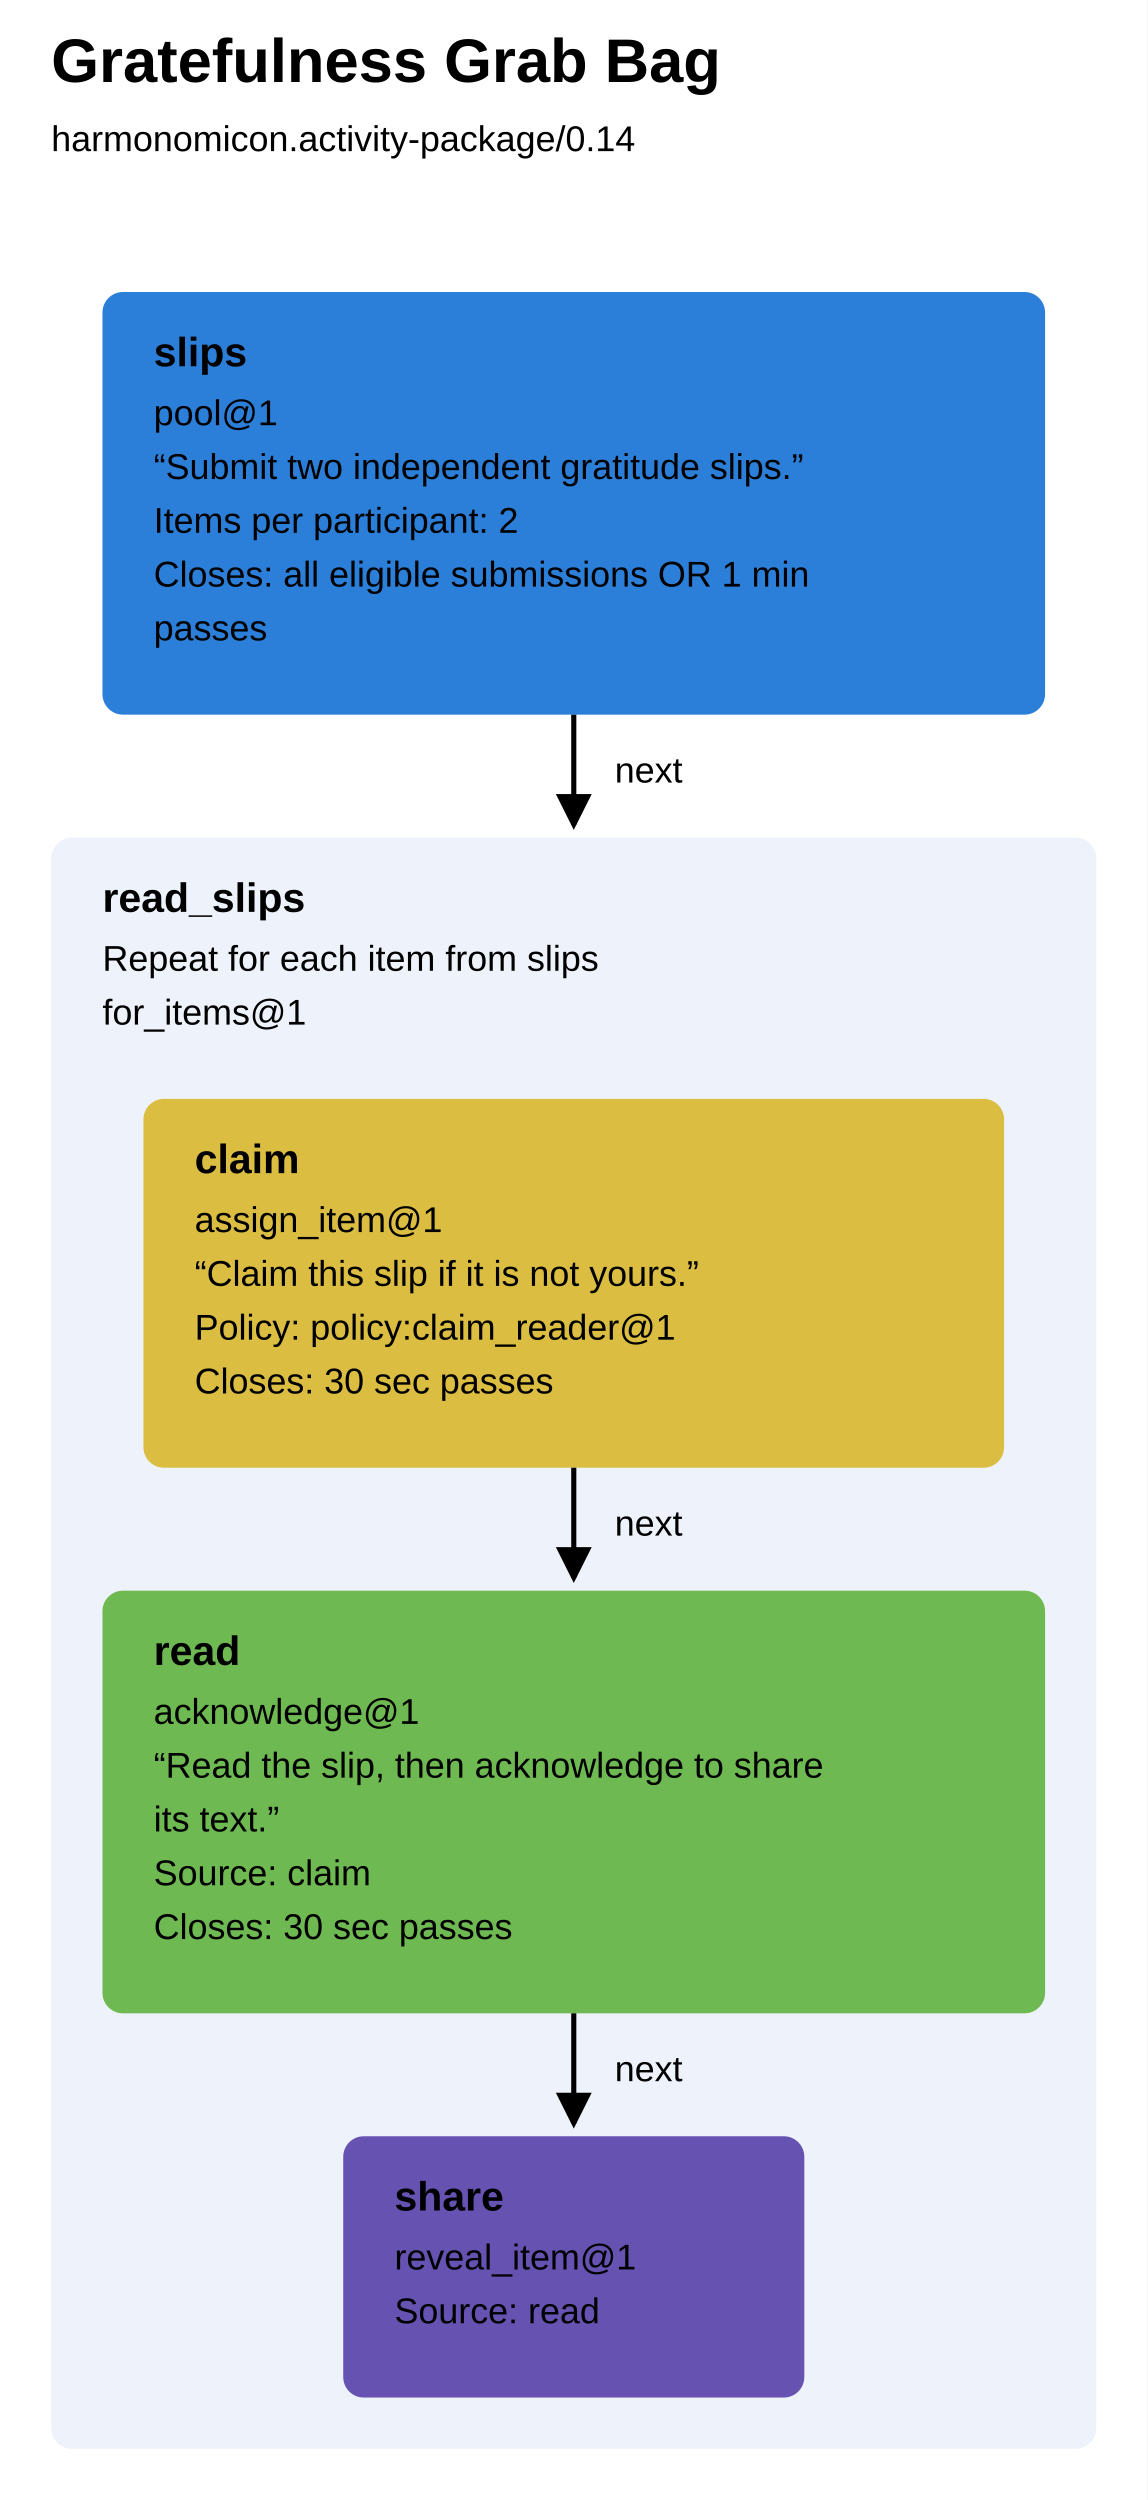
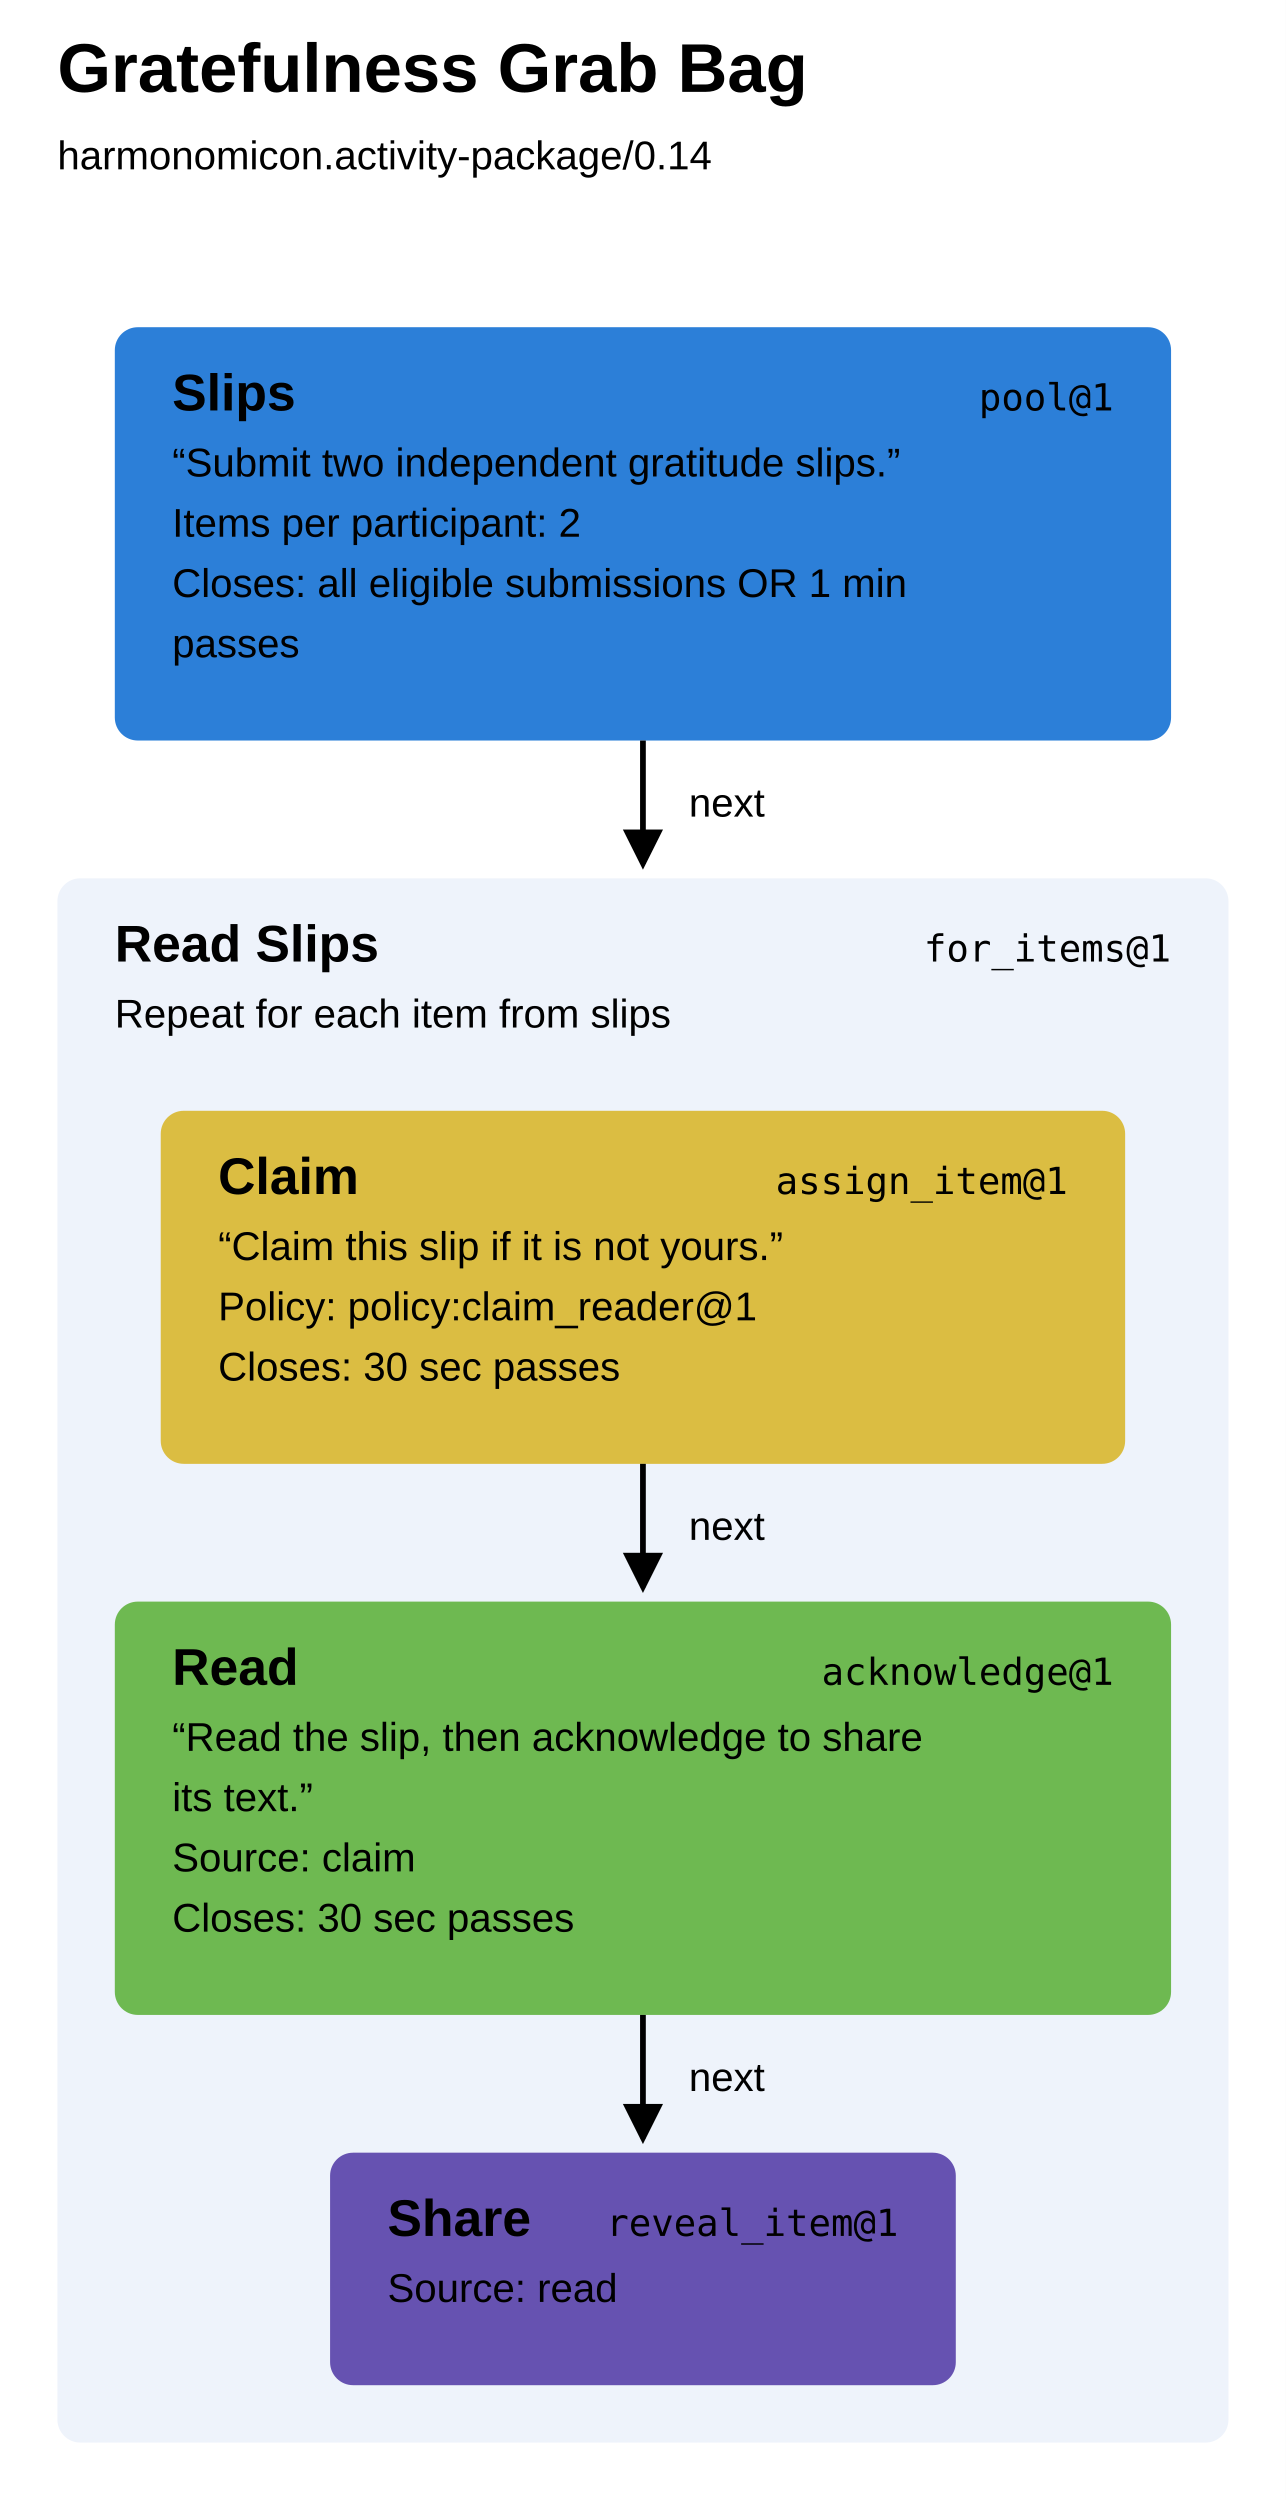
- <svg xmlns="http://www.w3.org/2000/svg" width="448" height="976" viewBox="0 0 448 976" aria-label="Gratefulness Grab Bag runbook" style="font-family:Arial,sans-serif;fill:black">
+ <svg xmlns="http://www.w3.org/2000/svg" width="448" height="871" viewBox="0 0 448 871" aria-label="Gratefulness Grab Bag runbook" style="font-family:Arial,sans-serif;fill:black">
  <defs>
    <marker id="arrow" markerWidth="7" markerHeight="7" refX="6" refY="3.5" orient="auto">
      <path d="M0 0L7 3.5L0 7" />
    </marker>
  </defs>
  <rect width="100%" height="100%" fill="white" />
  <text x="20" y="32" font-size="24" font-weight="700">Gratefulness Grab Bag</text>
  <text x="20" y="59" font-size="14">harmonomicon.activity-package/0.14</text>
  <g data-step="slips" tabindex="0" role="button" aria-label="slips pool@1">
-     <rect x="40" y="114" width="368" height="165" rx="8" fill="#2c7fd8" />
-     <text x="60" y="143" font-weight="700" font-size="16">slips</text>
-     <text x="60" y="166" font-size="14">pool@1</text>
-     <text x="60" y="187" font-size="14">“Submit two independent gratitude slips.”</text>
-     <text x="60" y="208" font-size="14">Items per participant: 2</text>
-     <text x="60" y="229" font-size="14">Closes: all eligible submissions OR 1 min</text>
-     <text x="60" y="250" font-size="14">passes</text>
+     <rect x="40" y="114" width="368" height="144" rx="8" fill="#2c7fd8" />
+     <text x="60" y="143" font-weight="700" font-size="18">Slips</text>
+     <text x="388" y="143" text-anchor="end" font-family="ui-monospace, SFMono-Regular, Menlo, Consolas, monospace" font-size="13">pool@1</text>
+     <text x="60" y="166" font-size="14">“Submit two independent gratitude slips.”</text>
+     <text x="60" y="187" font-size="14">Items per participant: 2</text>
+     <text x="60" y="208" font-size="14">Closes: all eligible submissions OR 1 min</text>
+     <text x="60" y="229" font-size="14">passes</text>
  </g>
  <g data-step="read_slips" tabindex="0" role="button" aria-label="read_slips for_items@1">
-     <rect x="20" y="327" width="408" height="629" rx="8" fill="#eef3fb" />
-     <text x="40" y="356" font-weight="700" font-size="16">read_slips</text>
-     <text x="40" y="379" font-size="14">Repeat for each item from slips</text>
-     <text x="40" y="400" font-size="14">for_items@1</text>
+     <rect x="20" y="306" width="408" height="545" rx="8" fill="#eef3fb" />
+     <text x="40" y="335" font-weight="700" font-size="18">Read Slips</text>
+     <text x="408" y="335" text-anchor="end" font-family="ui-monospace, SFMono-Regular, Menlo, Consolas, monospace" font-size="13">for_items@1</text>
+     <text x="40" y="358" font-size="14">Repeat for each item from slips</text>
  </g>
  <g data-step="claim" tabindex="0" role="button" aria-label="claim assign_item@1">
-     <rect x="56" y="429" width="336" height="144" rx="8" fill="#dbbd42" />
-     <text x="76" y="458" font-weight="700" font-size="16">claim</text>
-     <text x="76" y="481" font-size="14">assign_item@1</text>
-     <text x="76" y="502" font-size="14">“Claim this slip if it is not yours.”</text>
-     <text x="76" y="523" font-size="14">Policy: policy:claim_reader@1</text>
-     <text x="76" y="544" font-size="14">Closes: 30 sec passes</text>
+     <rect x="56" y="387" width="336" height="123" rx="8" fill="#dbbd42" />
+     <text x="76" y="416" font-weight="700" font-size="18">Claim</text>
+     <text x="372" y="416" text-anchor="end" font-family="ui-monospace, SFMono-Regular, Menlo, Consolas, monospace" font-size="13">assign_item@1</text>
+     <text x="76" y="439" font-size="14">“Claim this slip if it is not yours.”</text>
+     <text x="76" y="460" font-size="14">Policy: policy:claim_reader@1</text>
+     <text x="76" y="481" font-size="14">Closes: 30 sec passes</text>
  </g>
  <g data-step="read" tabindex="0" role="button" aria-label="read acknowledge@1">
-     <rect x="40" y="621" width="368" height="165" rx="8" fill="#6eb951" />
-     <text x="60" y="650" font-weight="700" font-size="16">read</text>
-     <text x="60" y="673" font-size="14">acknowledge@1</text>
-     <text x="60" y="694" font-size="14">“Read the slip, then acknowledge to share</text>
-     <text x="60" y="715" font-size="14">its text.”</text>
-     <text x="60" y="736" font-size="14">Source: claim</text>
-     <text x="60" y="757" font-size="14">Closes: 30 sec passes</text>
+     <rect x="40" y="558" width="368" height="144" rx="8" fill="#6eb951" />
+     <text x="60" y="587" font-weight="700" font-size="18">Read</text>
+     <text x="388" y="587" text-anchor="end" font-family="ui-monospace, SFMono-Regular, Menlo, Consolas, monospace" font-size="13">acknowledge@1</text>
+     <text x="60" y="610" font-size="14">“Read the slip, then acknowledge to share</text>
+     <text x="60" y="631" font-size="14">its text.”</text>
+     <text x="60" y="652" font-size="14">Source: claim</text>
+     <text x="60" y="673" font-size="14">Closes: 30 sec passes</text>
  </g>
  <g data-step="share" tabindex="0" role="button" aria-label="share reveal_item@1">
-     <rect x="134" y="834" width="180" height="102" rx="8" fill="#6652b1" />
-     <text x="154" y="863" font-weight="700" font-size="16">share</text>
-     <text x="154" y="886" font-size="14">reveal_item@1</text>
-     <text x="154" y="907" font-size="14">Source: read</text>
+     <rect x="115" y="750" width="218" height="81" rx="8" fill="#6652b1" />
+     <text x="135" y="779" font-weight="700" font-size="18">Share</text>
+     <text x="313" y="779" text-anchor="end" font-family="ui-monospace, SFMono-Regular, Menlo, Consolas, monospace" font-size="13">reveal_item@1</text>
+     <text x="135" y="802" font-size="14">Source: read</text>
  </g>
-   <path d="M 224 279 L 224 322" fill="none" stroke="black" stroke-width="2" marker-end="url(#arrow)" />
-   <text x="240" y="305.5" font-size="14">next</text>
-   <path d="M 224 573 L 224 616" fill="none" stroke="black" stroke-width="2" marker-end="url(#arrow)" />
-   <text x="240" y="599.5" font-size="14">next</text>
-   <path d="M 224 786 L 224 829" fill="none" stroke="black" stroke-width="2" marker-end="url(#arrow)" />
-   <text x="240" y="812.5" font-size="14">next</text>
+   <path d="M 224 258 L 224 301" fill="none" stroke="black" stroke-width="2" marker-end="url(#arrow)" />
+   <text x="240" y="284.5" font-size="14">next</text>
+   <path d="M 224 510 L 224 553" fill="none" stroke="black" stroke-width="2" marker-end="url(#arrow)" />
+   <text x="240" y="536.5" font-size="14">next</text>
+   <path d="M 224 702 L 224 745" fill="none" stroke="black" stroke-width="2" marker-end="url(#arrow)" />
+   <text x="240" y="728.5" font-size="14">next</text>
</svg>
